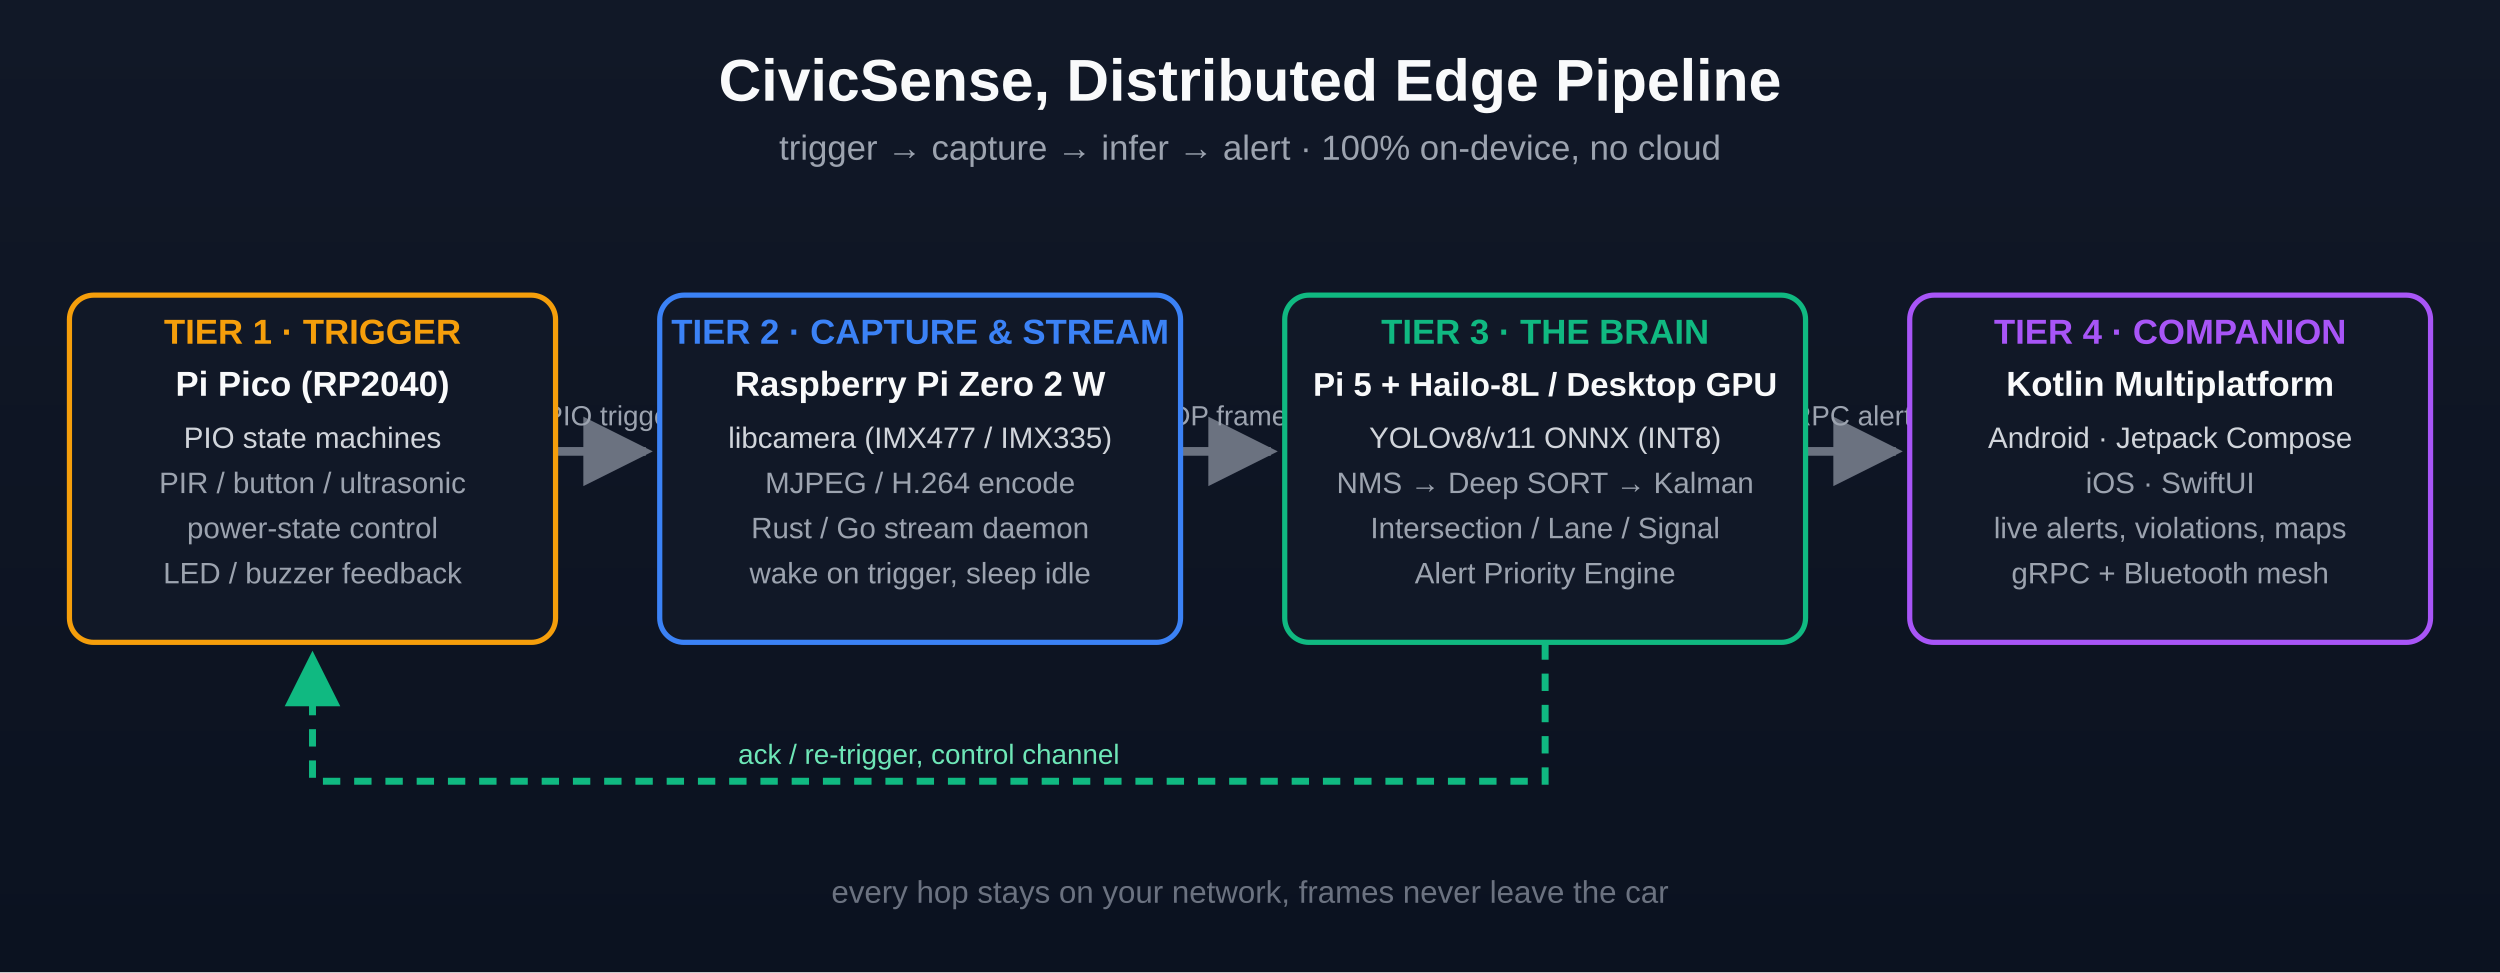
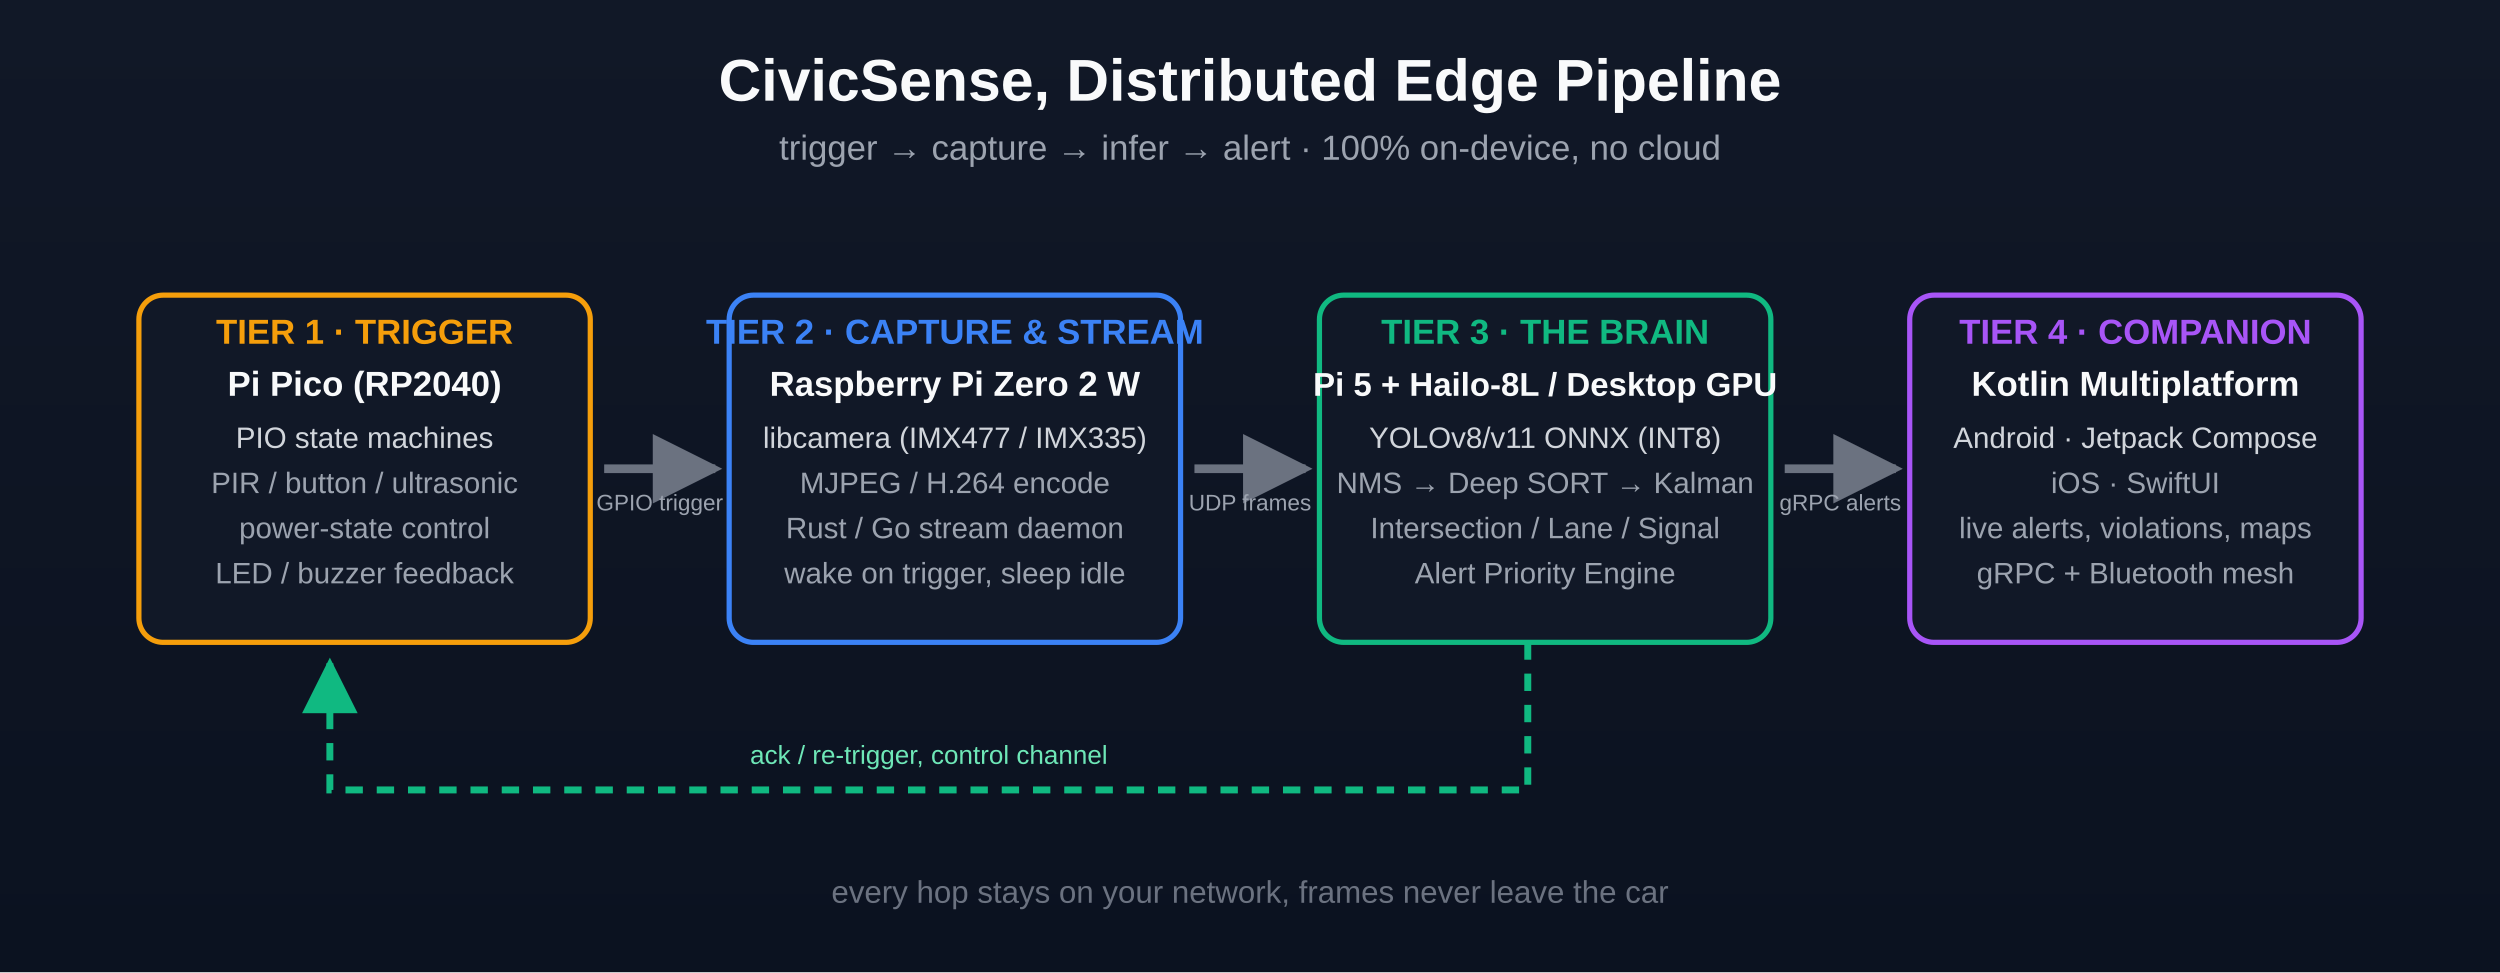
- <svg xmlns="http://www.w3.org/2000/svg" viewBox="0 0 1440 560" font-family="Arial, Helvetica, sans-serif">
+ <svg xmlns="http://www.w3.org/2000/svg" width="1440" height="560" viewBox="0 0 1440 560" font-family="Arial, Helvetica, sans-serif">
  <defs>
    <linearGradient id="bg" x1="0" y1="0" x2="0" y2="1">
      <stop offset="0" stop-color="#111827" />
      <stop offset="1" stop-color="#0b1220" />
    </linearGradient>
    <marker id="arrow" viewBox="0 0 10 10" refX="9" refY="5" markerWidth="8" markerHeight="8" orient="auto-start-reverse">
      <path d="M 0 0 L 10 5 L 0 10 z" fill="#6b7280" />
    </marker>
    <marker id="arrowGreen" viewBox="0 0 10 10" refX="9" refY="5" markerWidth="8" markerHeight="8" orient="auto-start-reverse">
      <path d="M 0 0 L 10 5 L 0 10 z" fill="#10b981" />
    </marker>
  </defs>
  <rect width="1440" height="560" fill="url(#bg)" />
  <text x="720" y="58" fill="#f9fafb" font-size="34" font-weight="bold" text-anchor="middle">CivicSense, Distributed Edge Pipeline</text>
  <text x="720" y="92" fill="#9ca3af" font-size="20" text-anchor="middle">trigger → capture → infer → alert · 100% on-device, no cloud</text>
-   <line x1="320" y1="260" x2="372" y2="260" stroke="#6b7280" stroke-width="5" marker-end="url(#arrow)" />
-   <text x="346" y="245" fill="#9ca3af" font-size="16" text-anchor="middle">GPIO trigger</text>
-   <line x1="680" y1="260" x2="732" y2="260" stroke="#6b7280" stroke-width="5" marker-end="url(#arrow)" />
-   <text x="706" y="245" fill="#9ca3af" font-size="16" text-anchor="middle">UDP frames</text>
-   <line x1="1040" y1="260" x2="1092" y2="260" stroke="#6b7280" stroke-width="5" marker-end="url(#arrow)" />
-   <text x="1066" y="245" fill="#9ca3af" font-size="16" text-anchor="middle">gRPC alerts</text>
-   <path d="M 890 370 L 890 450 L 180 450 L 180 378" fill="none" stroke="#10b981" stroke-width="4" stroke-dasharray="10 8" marker-end="url(#arrowGreen)" />
-   <text x="535" y="440" fill="#6ee7b7" font-size="16" text-anchor="middle">ack / re-trigger, control channel</text>
-   <rect x="40" y="170" width="280" height="200" rx="14" fill="#111827" stroke="#f59e0b" stroke-width="3" />
-   <text x="180" y="198" fill="#f59e0b" font-size="20" font-weight="bold" text-anchor="middle">TIER 1 · TRIGGER</text>
-   <text x="180" y="228" fill="#f9fafb" font-size="20" font-weight="bold" text-anchor="middle">Pi Pico (RP2040)</text>
-   <text x="180" y="258" fill="#d1d5db" font-size="17" text-anchor="middle">PIO state machines</text>
-   <text x="180" y="284" fill="#9ca3af" font-size="17" text-anchor="middle">PIR / button / ultrasonic</text>
-   <text x="180" y="310" fill="#9ca3af" font-size="17" text-anchor="middle">power-state control</text>
-   <text x="180" y="336" fill="#9ca3af" font-size="17" text-anchor="middle">LED / buzzer feedback</text>
-   <rect x="380" y="170" width="300" height="200" rx="14" fill="#111827" stroke="#3b82f6" stroke-width="3" />
-   <text x="530" y="198" fill="#3b82f6" font-size="20" font-weight="bold" text-anchor="middle">TIER 2 · CAPTURE &amp; STREAM</text>
-   <text x="530" y="228" fill="#f9fafb" font-size="20" font-weight="bold" text-anchor="middle">Raspberry Pi Zero 2 W</text>
-   <text x="530" y="258" fill="#d1d5db" font-size="17" text-anchor="middle">libcamera (IMX477 / IMX335)</text>
-   <text x="530" y="284" fill="#9ca3af" font-size="17" text-anchor="middle">MJPEG / H.264 encode</text>
-   <text x="530" y="310" fill="#9ca3af" font-size="17" text-anchor="middle">Rust / Go stream daemon</text>
-   <text x="530" y="336" fill="#9ca3af" font-size="17" text-anchor="middle">wake on trigger, sleep idle</text>
-   <rect x="740" y="170" width="300" height="200" rx="14" fill="#111827" stroke="#10b981" stroke-width="3" />
+   <rect x="80" y="170" width="260" height="200" rx="14" fill="#111827" stroke="#f59e0b" stroke-width="3" />
+   <text x="210" y="198" fill="#f59e0b" font-size="20" font-weight="bold" text-anchor="middle">TIER 1 · TRIGGER</text>
+   <text x="210" y="228" fill="#f9fafb" font-size="20" font-weight="bold" text-anchor="middle">Pi Pico (RP2040)</text>
+   <text x="210" y="258" fill="#d1d5db" font-size="17" text-anchor="middle">PIO state machines</text>
+   <text x="210" y="284" fill="#9ca3af" font-size="17" text-anchor="middle">PIR / button / ultrasonic</text>
+   <text x="210" y="310" fill="#9ca3af" font-size="17" text-anchor="middle">power-state control</text>
+   <text x="210" y="336" fill="#9ca3af" font-size="17" text-anchor="middle">LED / buzzer feedback</text>
+   <rect x="420" y="170" width="260" height="200" rx="14" fill="#111827" stroke="#3b82f6" stroke-width="3" />
+   <text x="550" y="198" fill="#3b82f6" font-size="20" font-weight="bold" text-anchor="middle">TIER 2 · CAPTURE &amp; STREAM</text>
+   <text x="550" y="228" fill="#f9fafb" font-size="20" font-weight="bold" text-anchor="middle">Raspberry Pi Zero 2 W</text>
+   <text x="550" y="258" fill="#d1d5db" font-size="17" text-anchor="middle">libcamera (IMX477 / IMX335)</text>
+   <text x="550" y="284" fill="#9ca3af" font-size="17" text-anchor="middle">MJPEG / H.264 encode</text>
+   <text x="550" y="310" fill="#9ca3af" font-size="17" text-anchor="middle">Rust / Go stream daemon</text>
+   <text x="550" y="336" fill="#9ca3af" font-size="17" text-anchor="middle">wake on trigger, sleep idle</text>
+   <rect x="760" y="170" width="260" height="200" rx="14" fill="#111827" stroke="#10b981" stroke-width="3" />
  <text x="890" y="198" fill="#10b981" font-size="20" font-weight="bold" text-anchor="middle">TIER 3 · THE BRAIN</text>
  <text x="890" y="228" fill="#f9fafb" font-size="19" font-weight="bold" text-anchor="middle">Pi 5 + Hailo-8L / Desktop GPU</text>
  <text x="890" y="258" fill="#d1d5db" font-size="17" text-anchor="middle">YOLOv8/v11 ONNX (INT8)</text>
  <text x="890" y="284" fill="#9ca3af" font-size="17" text-anchor="middle">NMS → Deep SORT → Kalman</text>
  <text x="890" y="310" fill="#9ca3af" font-size="17" text-anchor="middle">Intersection / Lane / Signal</text>
  <text x="890" y="336" fill="#9ca3af" font-size="17" text-anchor="middle">Alert Priority Engine</text>
-   <rect x="1100" y="170" width="300" height="200" rx="14" fill="#111827" stroke="#a855f7" stroke-width="3" />
-   <text x="1250" y="198" fill="#a855f7" font-size="20" font-weight="bold" text-anchor="middle">TIER 4 · COMPANION</text>
-   <text x="1250" y="228" fill="#f9fafb" font-size="20" font-weight="bold" text-anchor="middle">Kotlin Multiplatform</text>
-   <text x="1250" y="258" fill="#d1d5db" font-size="17" text-anchor="middle">Android · Jetpack Compose</text>
-   <text x="1250" y="284" fill="#9ca3af" font-size="17" text-anchor="middle">iOS · SwiftUI</text>
-   <text x="1250" y="310" fill="#9ca3af" font-size="17" text-anchor="middle">live alerts, violations, maps</text>
-   <text x="1250" y="336" fill="#9ca3af" font-size="17" text-anchor="middle">gRPC + Bluetooth mesh</text>
+   <rect x="1100" y="170" width="260" height="200" rx="14" fill="#111827" stroke="#a855f7" stroke-width="3" />
+   <text x="1230" y="198" fill="#a855f7" font-size="20" font-weight="bold" text-anchor="middle">TIER 4 · COMPANION</text>
+   <text x="1230" y="228" fill="#f9fafb" font-size="20" font-weight="bold" text-anchor="middle">Kotlin Multiplatform</text>
+   <text x="1230" y="258" fill="#d1d5db" font-size="17" text-anchor="middle">Android · Jetpack Compose</text>
+   <text x="1230" y="284" fill="#9ca3af" font-size="17" text-anchor="middle">iOS · SwiftUI</text>
+   <text x="1230" y="310" fill="#9ca3af" font-size="17" text-anchor="middle">live alerts, violations, maps</text>
+   <text x="1230" y="336" fill="#9ca3af" font-size="17" text-anchor="middle">gRPC + Bluetooth mesh</text>
+   <line x1="348" y1="270" x2="412" y2="270" stroke="#6b7280" stroke-width="5" marker-end="url(#arrow)" />
+   <line x1="688" y1="270" x2="752" y2="270" stroke="#6b7280" stroke-width="5" marker-end="url(#arrow)" />
+   <line x1="1028" y1="270" x2="1092" y2="270" stroke="#6b7280" stroke-width="5" marker-end="url(#arrow)" />
+   <text x="380" y="294" fill="#9ca3af" font-size="13" text-anchor="middle">GPIO trigger</text>
+   <text x="720" y="294" fill="#9ca3af" font-size="13" text-anchor="middle">UDP frames</text>
+   <text x="1060" y="294" fill="#9ca3af" font-size="13" text-anchor="middle">gRPC alerts</text>
+   <path d="M 880 370 L 880 455 L 190 455 L 190 382" fill="none" stroke="#10b981" stroke-width="4" stroke-dasharray="10 8" marker-end="url(#arrowGreen)" />
+   <text x="535" y="440" fill="#6ee7b7" font-size="15" text-anchor="middle">ack / re-trigger, control channel</text>
  <text x="720" y="520" fill="#6b7280" font-size="18" text-anchor="middle">every hop stays on your network, frames never leave the car</text>
</svg>
